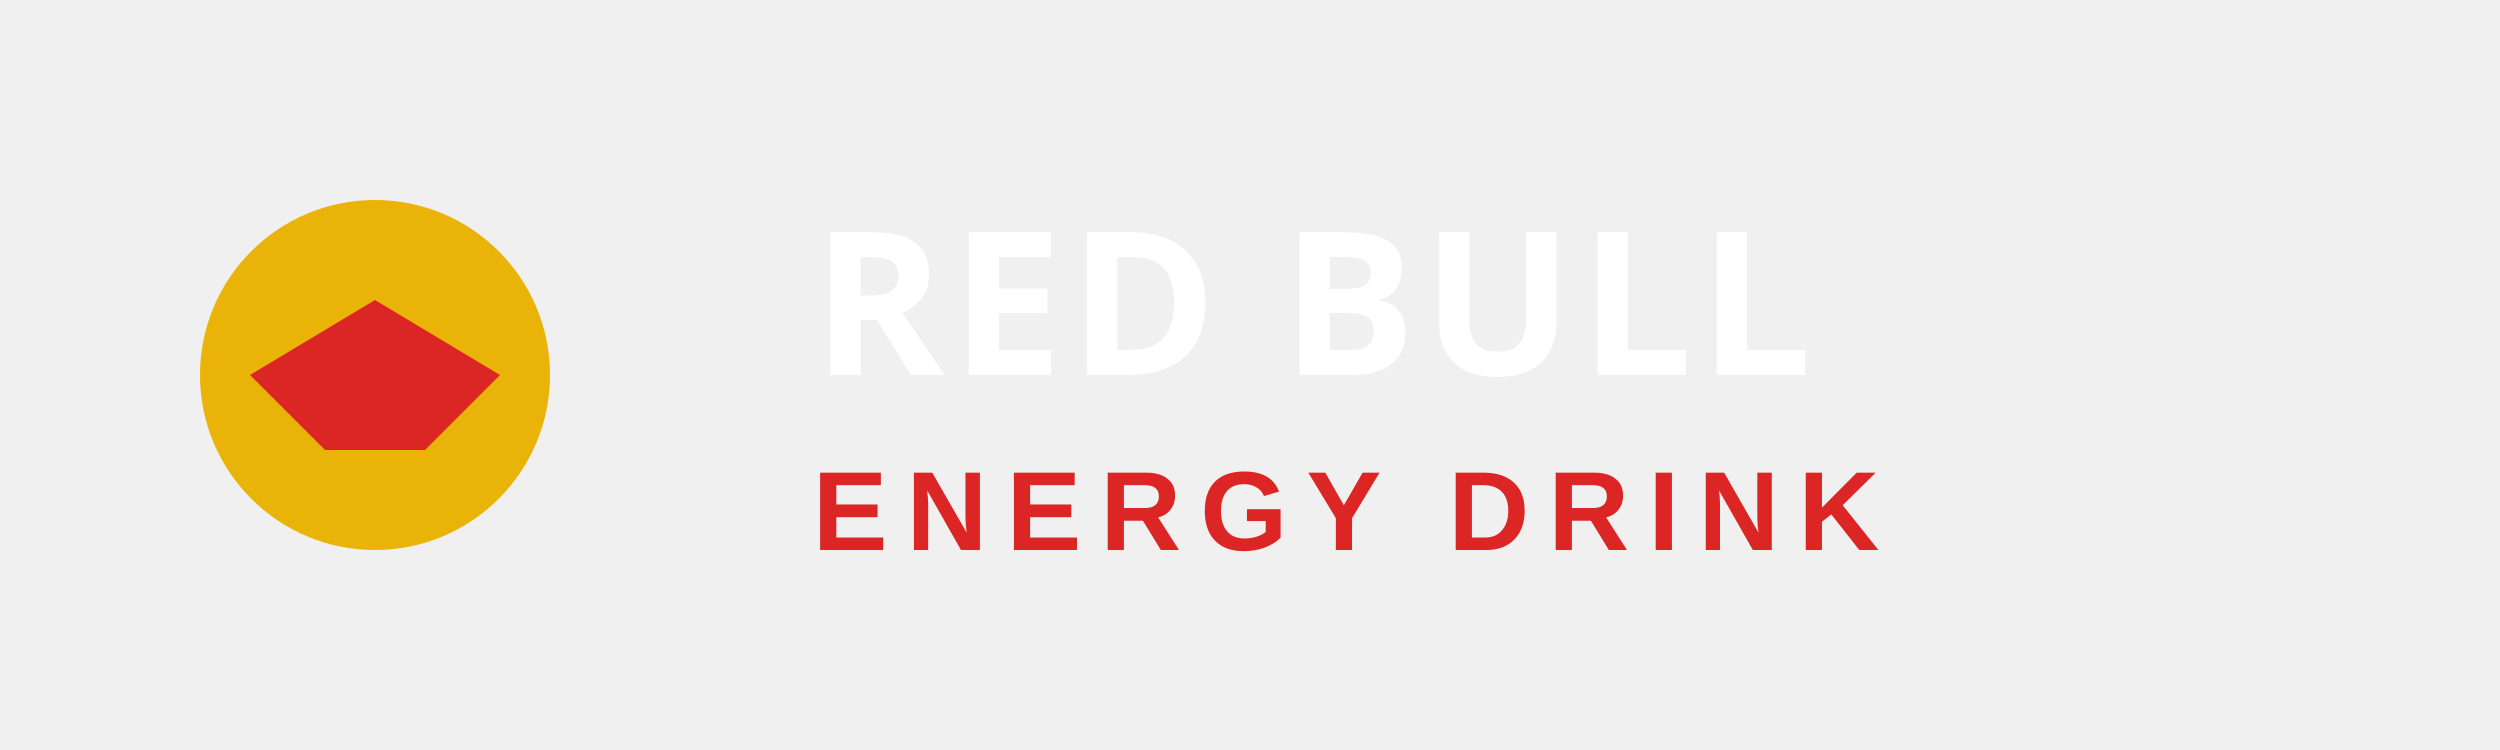
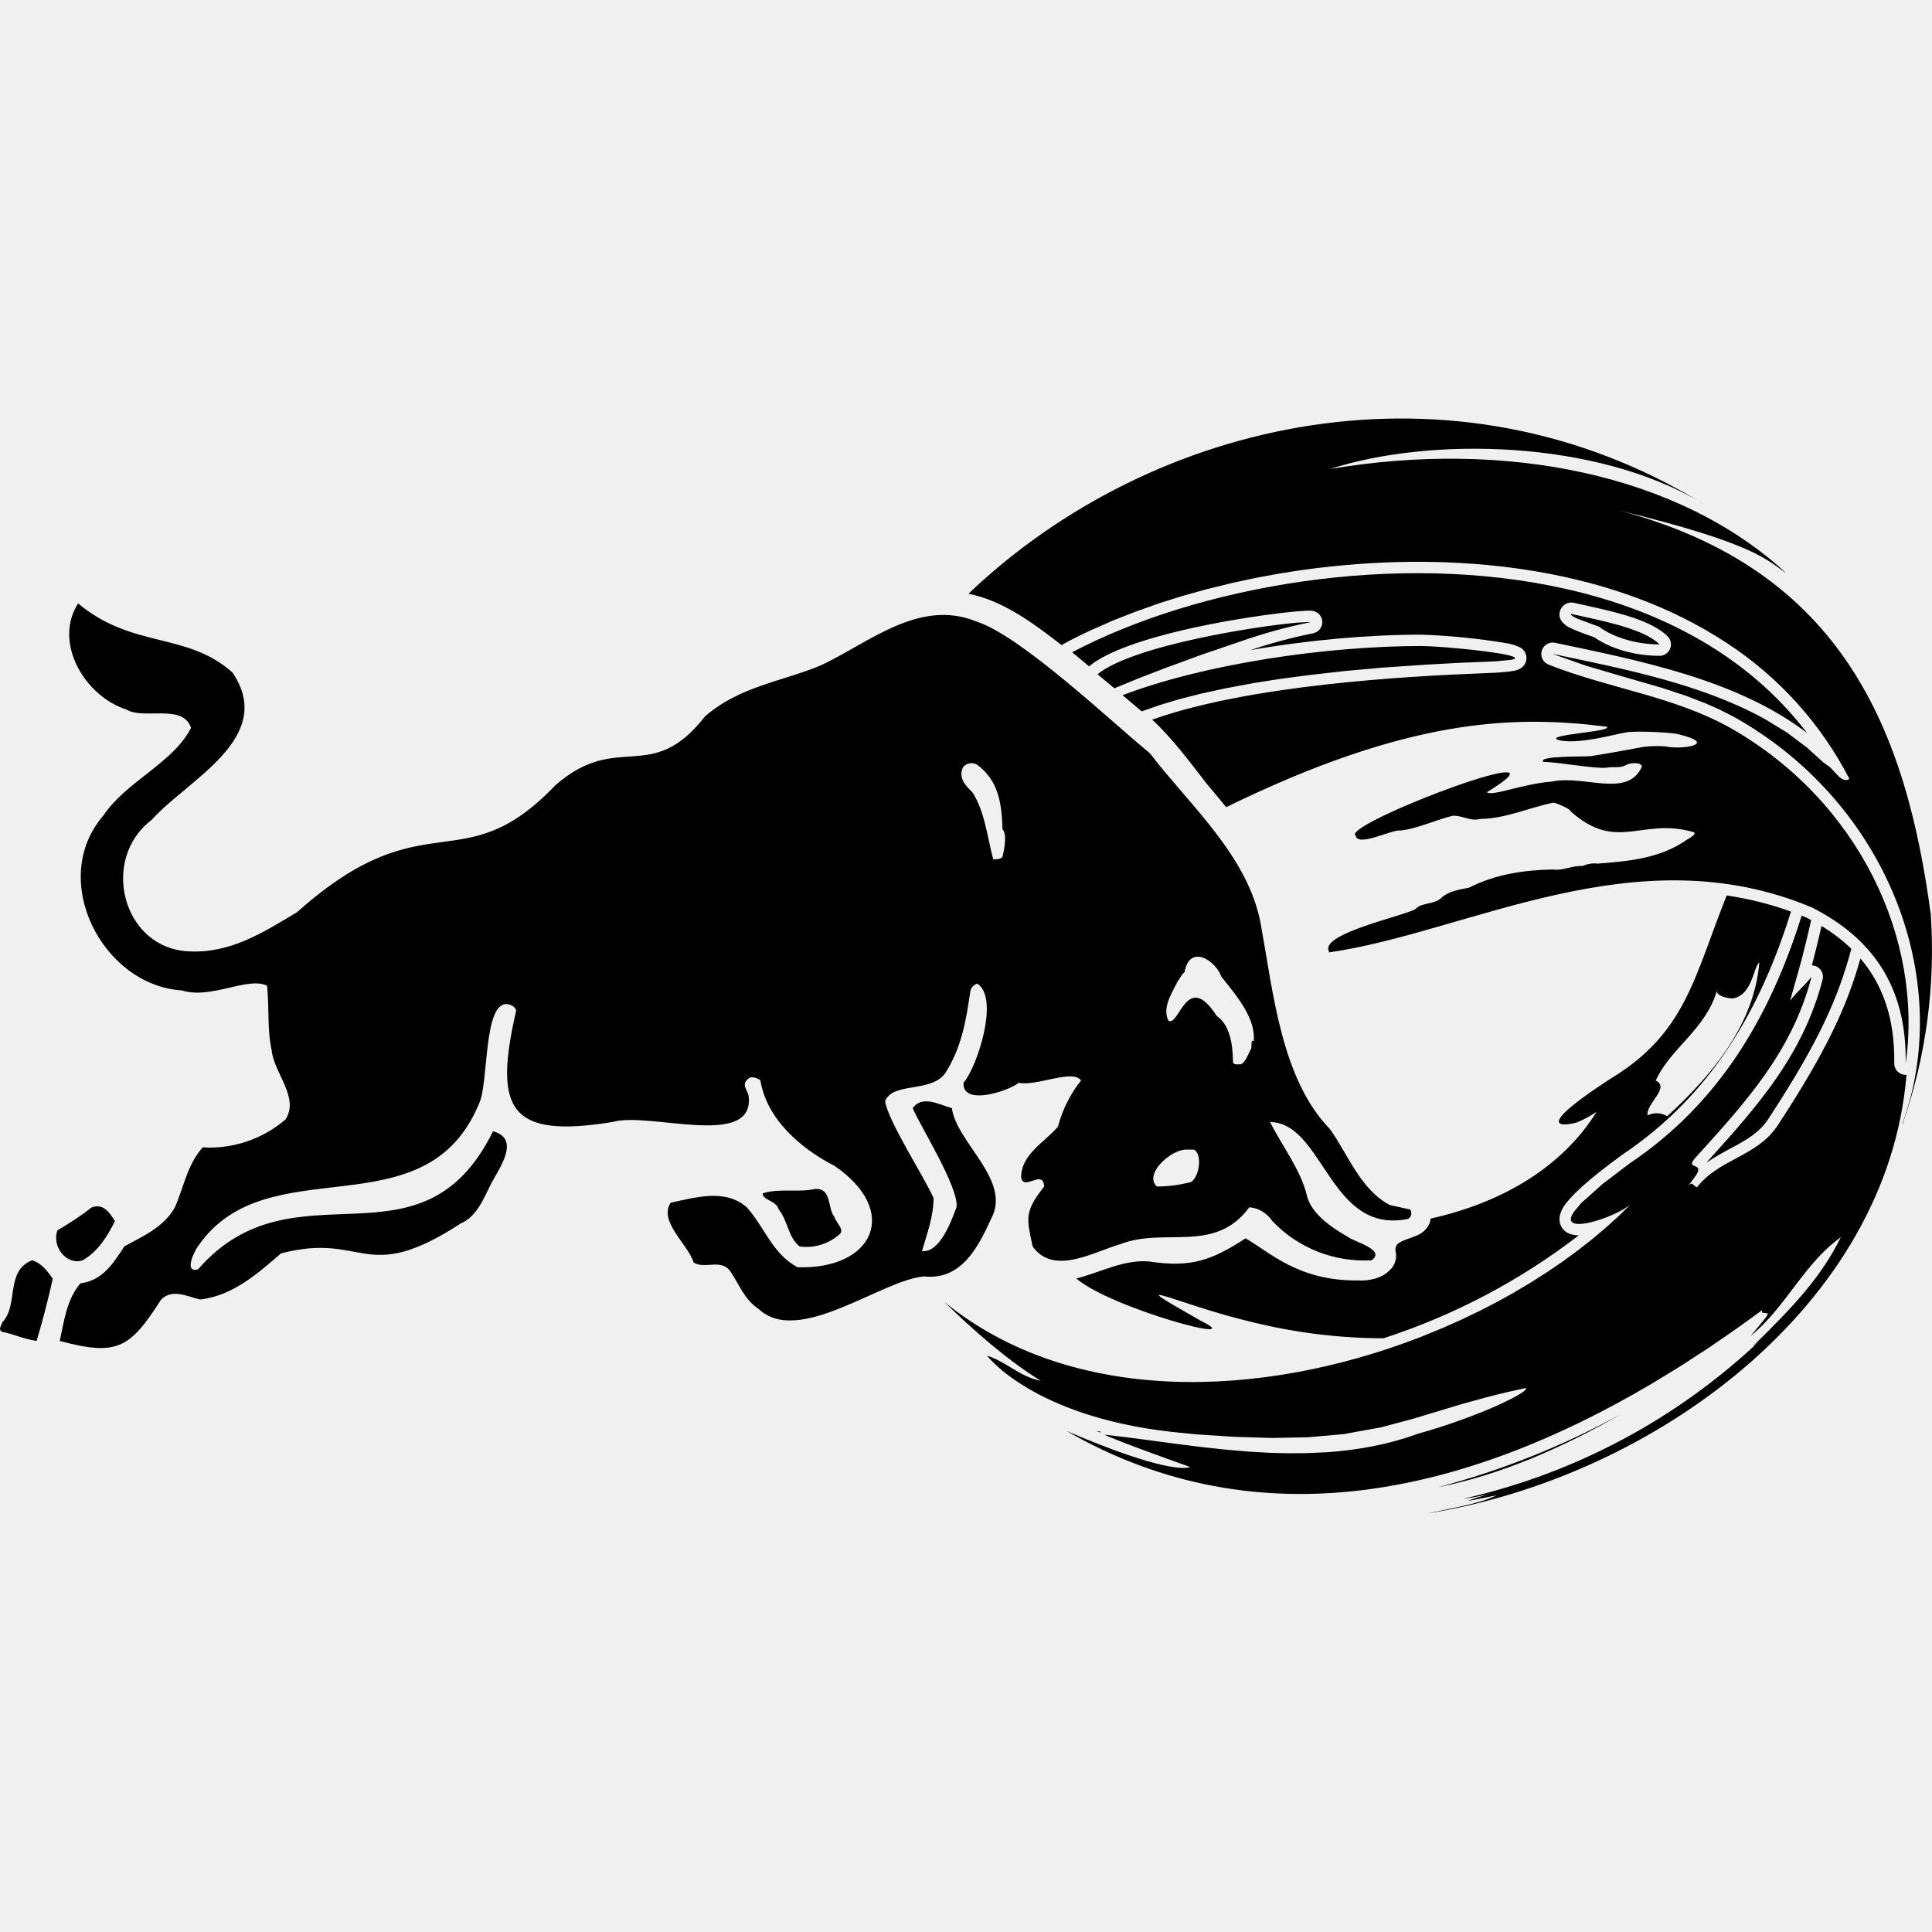
- <svg xmlns="http://www.w3.org/2000/svg" viewBox="0 0 200 60" width="200" height="60">
-   <defs>
-     <linearGradient id="grad-dc2626" x1="0%" y1="0%" x2="100%" y2="100%">
-       <stop offset="0%" stop-color="#dc2626" />
-       <stop offset="100%" stop-color="#ffffff" stop-opacity="0.8" />
-     </linearGradient>
-   </defs>
-   <g transform="translate(10, 10)">
-     <circle cx="20" cy="20" r="14" fill="#eab308" />
-     <path d="M10 20 L20 14 L30 20 L24 26 L16 26 Z" fill="#dc2626" />
-   </g>
-   <text x="65" y="30" fill="#ffffff" font-family="'Montserrat', 'Arial Black', sans-serif" font-size="16" font-weight="900" letter-spacing="0.5">RED BULL</text>
-   <text x="65" y="44" fill="#dc2626" font-family="'Montserrat', 'Arial', sans-serif" font-size="9" font-weight="700" letter-spacing="1.5">ENERGY DRINK</text>
+ <svg xmlns="http://www.w3.org/2000/svg" role="img" viewBox="0 0 24 24">
+   <path d="M22.381 11.374c-.389 1.244-1.019 2.33-2.142 3.082l-.33.251-.264.236-.091.107-.025.041-.011.028-.004.016v.013l.001.009.002.007.002.006.005.007.002.002.01.008.012.007.011.004a.16.16 0 0 0 .046.006h.024c.178-.007.512-.141.629-.245l-.139.137-.164.149-.173.146-.18.141-.185.136-.197.134-.204.13-.206.123-.213.118-.223.115-.226.108-.225.1-.236.097-.045.018c-1.97.763-4.327.854-5.914-.44.353.344.787.728 1.199.98-.251-.043-.429-.237-.666-.311.004.008.575.751 2.282.946l.316.032.48.031.464.014.448-.009.44-.039.464-.084.401-.107.599-.181.294-.081.128-.033c.104-.026.214-.052.333-.077l.041-.009c.073.031-.524.339-1.344.57-.361.132-.739.2-1.119.227l-.269.012-.216.001-.218-.005-.264-.015-.315-.027-.31-.034-.056-.007c-.401-.049-.781-.107-1.122-.143h-.006.006c.03.015.209.096 1.067.402-.061.022-.346.061-1.536-.448 2.417 1.392 4.988.759 7.266-.585l.352-.215.053-.034.294-.191.151-.103c.178-.121.353-.246.526-.374 0 .009-.004.021-.004.031a.963.963 0 0 0 .075.01c-.014.041-.014.041-.214.279.435-.351.659-.896 1.12-1.225-.236.473-.538.813-1.1 1.361.033-.024.064-.051.095-.078l.028-.026-.028.026a7.88 7.88 0 0 1-3.682 1.965c.126-.014.251-.039.373-.073-.22.061-.227.068-.32.099.058-.007.058-.007.358-.068-.175.086-.377.127-.865.226 2.806-.444 5.721-2.571 5.956-5.449a.142.142 0 0 1-.152-.143c.009-.562-.147-.982-.42-1.302-.163.58-.413 1.136-1.027 2.072-.26.393-.72.41-1.005.771l-.021-.013-.032-.028-.005-.003-.004-.002-.001-.001h-.003l-.007.001h-.003l-.001.001a.193.193 0 0 0-.058.051l.062-.07.067-.092.016-.031.005-.014.002-.01v-.01l-.001-.009-.001-.003-.002-.004-.001-.003-.003-.003a.027.027 0 0 0-.005-.006l-.009-.006-.04-.019-.006-.004-.004-.004-.002-.003-.002-.002-.002-.006v-.006l.001-.007.004-.011.023-.034.014-.016c.622-.687 1.192-1.306 1.438-2.228l.006-.021-.027.032c-.087.103-.147.147-.24.265l.11-.39.035-.127.065-.26.052-.225a.859.859 0 0 0-.118-.055Zm-2.257 6.199a9.006 9.006 0 0 1-1.105.547c-.38.155-.768.279-1.152.354a10.026 10.026 0 0 0 2.257-.901Zm-6.505.203.051.02-.001-.012-.05-.008Zm3.644-2.807c-.372-.201-.515-.63-.744-.945-.6-.62-.701-1.681-.858-2.549-.158-.843-.878-1.467-1.378-2.119-.443-.361-1.599-1.457-2.145-1.632-.72-.299-1.348.267-1.947.544-.487.201-1.002.258-1.432.63-.674.865-1.079.173-1.861.858-1.165 1.22-1.606.146-3.207 1.575-.429.257-.831.515-1.348.487-.823-.039-1.103-1.145-.459-1.633.449-.502 1.552-1.019 1.004-1.831-.57-.508-1.24-.292-1.918-.858-.313.49.087 1.155.601 1.318.211.131.701-.078.802.227-.217.434-.81.669-1.088 1.089-.693.8-.009 2.112.973 2.173.363.117.825-.179 1.06-.057.028.286 0 .544.057.802.027.282.348.584.172.858-.285.245-.654.37-1.03.347-.195.225-.228.48-.344.744-.142.258-.428.372-.629.487-.133.201-.265.424-.545.458-.171.201-.2.458-.257.716.716.19.87.094 1.26-.515.143-.143.344-.029.486 0 .407-.049.711-.321 1.003-.573 1.042-.272 1.032.41 2.233-.372.201-.086.287-.315.373-.487.1-.192.378-.562.028-.658-.899 1.819-2.464.338-3.665 1.715-.184.051-.041-.235 0-.287.862-1.256 2.823-.15 3.493-1.776.117-.25.051-1.247.343-1.232.029 0 .115.029.115.086-.278 1.214-.094 1.591 1.202 1.378.444-.128 1.716.325 1.69-.286 0-.114-.115-.171 0-.257.028-.029.114 0 .143.028.081.49.511.85.919 1.06.823.56.49 1.291-.459 1.26-.315-.172-.4-.487-.63-.745-.267-.234-.633-.122-.944-.057-.155.233.212.511.286.745.143.086.344-.058.458.114.115.171.172.344.344.458.496.476 1.532-.36 2.061-.401.463.051.674-.371.831-.716.261-.477-.434-.948-.487-1.374-.158-.044-.368-.167-.487 0 .088.213.579.993.544 1.231-.064.173-.21.572-.429.544.058-.2.144-.428.144-.658-.105-.245-.565-.953-.602-1.203.092-.242.562-.102.744-.344.201-.315.258-.629.316-1.03a.127.127 0 0 1 .086-.087c.279.18-.005 1.042-.172 1.232-.016.297.568.098.687 0 .221.046.67-.175.773-.029a1.545 1.545 0 0 0-.286.573c-.172.2-.458.344-.458.63.031.18.273-.11.286.114-.249.317-.218.394-.143.745.261.368.761.065 1.088-.028.552-.217 1.172.126 1.604-.459.116.01.222.074.286.172.319.335.769.513 1.231.487.188-.13-.222-.233-.286-.287-.201-.114-.459-.286-.516-.515-.075-.32-.306-.613-.458-.916.669.01.739 1.406 1.716 1.203.048-.033.043-.069.029-.115l-.259-.057Zm-16.866.687c-.339.139-.159.558-.371.773 0 .028-.058.086 0 .115.142.028.257.086.429.114.076-.256.15-.541.2-.773-.058-.086-.143-.2-.258-.229Zm17.317-.39c-.085.109-.274.115-.356.19a.115.115 0 0 0-.023.082.24.24 0 0 1-.073.242c-.087.094-.25.136-.397.126-.734.008-1.092-.351-1.392-.523-.41.265-.665.37-1.201.287-.315-.025-.596.134-.902.212.434.372 2.193.844 1.545.524-1.072-.607-.295-.203.645.019a6.905 6.905 0 0 0 1.625.2 8.043 8.043 0 0 0 2.427-1.279.342.342 0 0 1-.118-.021.192.192 0 0 1-.095-.081c-.031-.052-.048-.136.023-.251.074-.119.286-.327.734-.651a.014.014 0 0 1 .004-.003c1.097-.736 1.71-1.8 2.088-3.015a4.09 4.09 0 0 0-.798-.2c-.405 1.006-.503 1.716-1.458 2.285-1.108.725-.414.539-.403.534.086-.035.168-.079.245-.132-.429.689-1.174 1.129-2.063 1.327a.206.206 0 0 1-.057.128Zm-16.687.39c.2-.115.315-.315.401-.487-.062-.096-.136-.223-.286-.172-.137.106-.28.201-.429.287-.072.194.107.439.315.372h-.001Zm8.648-.63c.114.143.114.343.258.458a.617.617 0 0 0 .486-.143c.086-.057-.028-.143-.057-.229-.086-.115-.028-.344-.229-.344-.217.051-.455-.012-.659.057 0 .087.172.087.201.201Zm5.125-.344a1.694 1.694 0 0 1-.4.057h-.029c-.169-.156.184-.468.372-.458h.086c.105.044.078.32-.029.401Zm7.828-3.179c-.038.169-.078.328-.12.489a.142.142 0 0 1 .133.177c-.243.936-.807 1.571-1.433 2.262l.003.005c.1-.07.207-.127.313-.184.163-.088.326-.176.442-.351.632-.962.872-1.515 1.032-2.115-.11-.106-.233-.2-.37-.283Zm-.948-2.516.117.073c1.725 1.116 2.457 3.197 1.833 4.905l.006-.005c.29-.834.408-1.718.349-2.599-.306-2.281-1.087-4.283-3.87-5.019 1.721.416 1.85.631 2.075.779-1.337-1.235-3.49-1.664-5.667-1.295 1.253-.404 3.303-.361 4.61.417l.031.019c-3.108-1.906-6.839-1.075-9.134 1.114.429.083.806.366 1.157.637l.109-.059.127-.064.131-.062.27-.119.281-.11.295-.105.306-.096.285-.079.323-.079.299-.064.273-.05.17-.027.17-.025.138-.018.172-.019c1.705-.182 3.539.045 4.907.946l.013.008a4.445 4.445 0 0 1 1.518 1.685c-.033.021-.065.016-.094-.001l-.038-.029-.108-.115-.02-.015c-.014-.005-.046-.036-.061-.043l-.209-.189-.248-.186-.266-.162-.044-.024c-.773-.418-1.714-.603-2.55-.779l-.051-.01.415.146.459.135.494.143.299.099.242.094.16.071.143.072.085.046.098.058Zm-1.112 4.436c.186-.409.62-.629.762-1.123-.021.073.134.103.195.103.245-.042.251-.379.33-.449-.061.766-.578 1.393-1.144 1.912a.255.255 0 0 0-.244-.011c-.024-.144.286-.344.101-.432Zm-5.023-.402c-.032.056-.081.202-.143.201-.062-.001-.089.009-.086-.057-.005-.193-.036-.429-.201-.544-.374-.582-.468.147-.601.057-.08-.162.046-.345.115-.487.032-.038.044-.083.086-.114.061-.353.383-.152.458.057.197.245.429.521.401.802-.029-.029-.029.028-.029.085Zm-.549-3.278c-.217-.28-.442-.582-.683-.803 1.207-.431 3.157-.54 4.121-.577.228-.007.352-.022.403-.037a.18.18 0 0 0 .087-.052.143.143 0 0 0 .037-.115.15.15 0 0 0-.066-.11.573.573 0 0 0-.18-.059 8.12 8.12 0 0 0-1.056-.106h-.002c-.657 0-1.409.067-2.124.192.255-.086.515-.156.779-.209a.142.142 0 0 0 .114-.146.143.143 0 0 0-.128-.134c-.122-.013-.895.075-1.605.241-.485.113-.938.266-1.149.438a.08.08 0 0 0-.013.013c-.071-.06-.143-.119-.213-.176 1.546-.816 4.032-1.269 6.157-.782 1.178.269 2.246.83 2.973 1.785-.868-.665-2.087-.901-3.134-1.122a.142.142 0 0 0-.082.27c.762.303 1.566.393 2.28.798 1.572.902 2.381 2.603 2.161 4.159.016-.994-.449-1.573-1.164-1.938-2.191-.92-4.263.309-6 .558v-.014l-.003-.005c-.1-.215.937-.435 1.075-.518.082-.085.222-.056.315-.132.092-.091.23-.111.353-.135.323-.165.679-.219 1.039-.226.127.019.245-.052.372-.043a.347.347 0 0 1 .188-.03c.385-.029.779-.065 1.111-.299.035-.021.153-.086.053-.099-.629-.17-.932.26-1.506-.256.009-.022-.181-.103-.208-.103-.304.061-.589.197-.905.202-.144.032-.201-.04-.345-.04-.193.045-.46.169-.657.184-.092-.017-.542.218-.551.056a.017.017 0 0 1-.01 0c-.048-.182 2.822-1.254 1.641-.532.065.056.447-.105.807-.132.404-.086.941.211 1.118-.185-.007-.065-.162-.046-.2-.019-.077.042-.16.014-.241.032-.135.016-.66-.079-.779-.071-.095-.081.528-.064.583-.073.205-.031.452-.077.657-.115.091-.011.183-.013.274-.006.186.044.684-.024.153-.153-.14-.027-.581-.041-.652-.019-.108.014-.576.153-.825.095-.225-.068.7-.106.59-.168-1.148-.145-2.457-.109-4.724 1-.072-.089-.15-.183-.236-.284Zm-2.543.902c-.029.029-.058.029-.115.029-.077-.29-.104-.592-.258-.831-.08-.079-.184-.181-.115-.315a.138.138 0 0 1 .173-.029c.262.196.306.469.315.802.057.057.028.229 0 .344Zm9.227-1.658Zm-7.497-.15.213-.075.252-.076.266-.068.313-.068.36-.067.313-.049.37-.049.442-.05.467-.042.53-.036.414-.023.446-.018.194-.018.035-.008.013-.005.005-.003v-.001l.003-.002v-.001l.001-.004c0-.002-.001-.004-.004-.007l-.004-.003-.006-.003c-.113-.058-.879-.133-1.149-.136-1.19 0-2.697.224-3.712.611l.238.201Zm2.074-1.11.027.001a6.503 6.503 0 0 0-.867.238l-.496.169-.452.166-.341.132-.285.117-.209-.174c.434-.355 1.968-.598 2.491-.642l.132-.007Zm3.546.188c.08.059.363.23.812.232a.143.143 0 0 0 .131-.086.143.143 0 0 0-.028-.154c-.09-.093-.249-.173-.434-.235-.245-.082-.537-.139-.734-.184a.14.14 0 0 0-.102.016.143.143 0 0 0-.068.083.14.14 0 0 0 .008.111c.01.021.039.059.094.09.075.041.234.099.321.127Zm-.287-.278c-.003-.004-.002-.008.003-.011.302.069.834.165 1.057.344l.04.035a1.47 1.47 0 0 1-.438-.066l-.099-.035-.092-.042-.065-.037a.216.216 0 0 1-.05-.036h.001l-.277-.103-.043-.021a.106.106 0 0 1-.037-.028Zm.305.284.002.001a.203.203 0 0 0-.002-.001Z" />
</svg>
